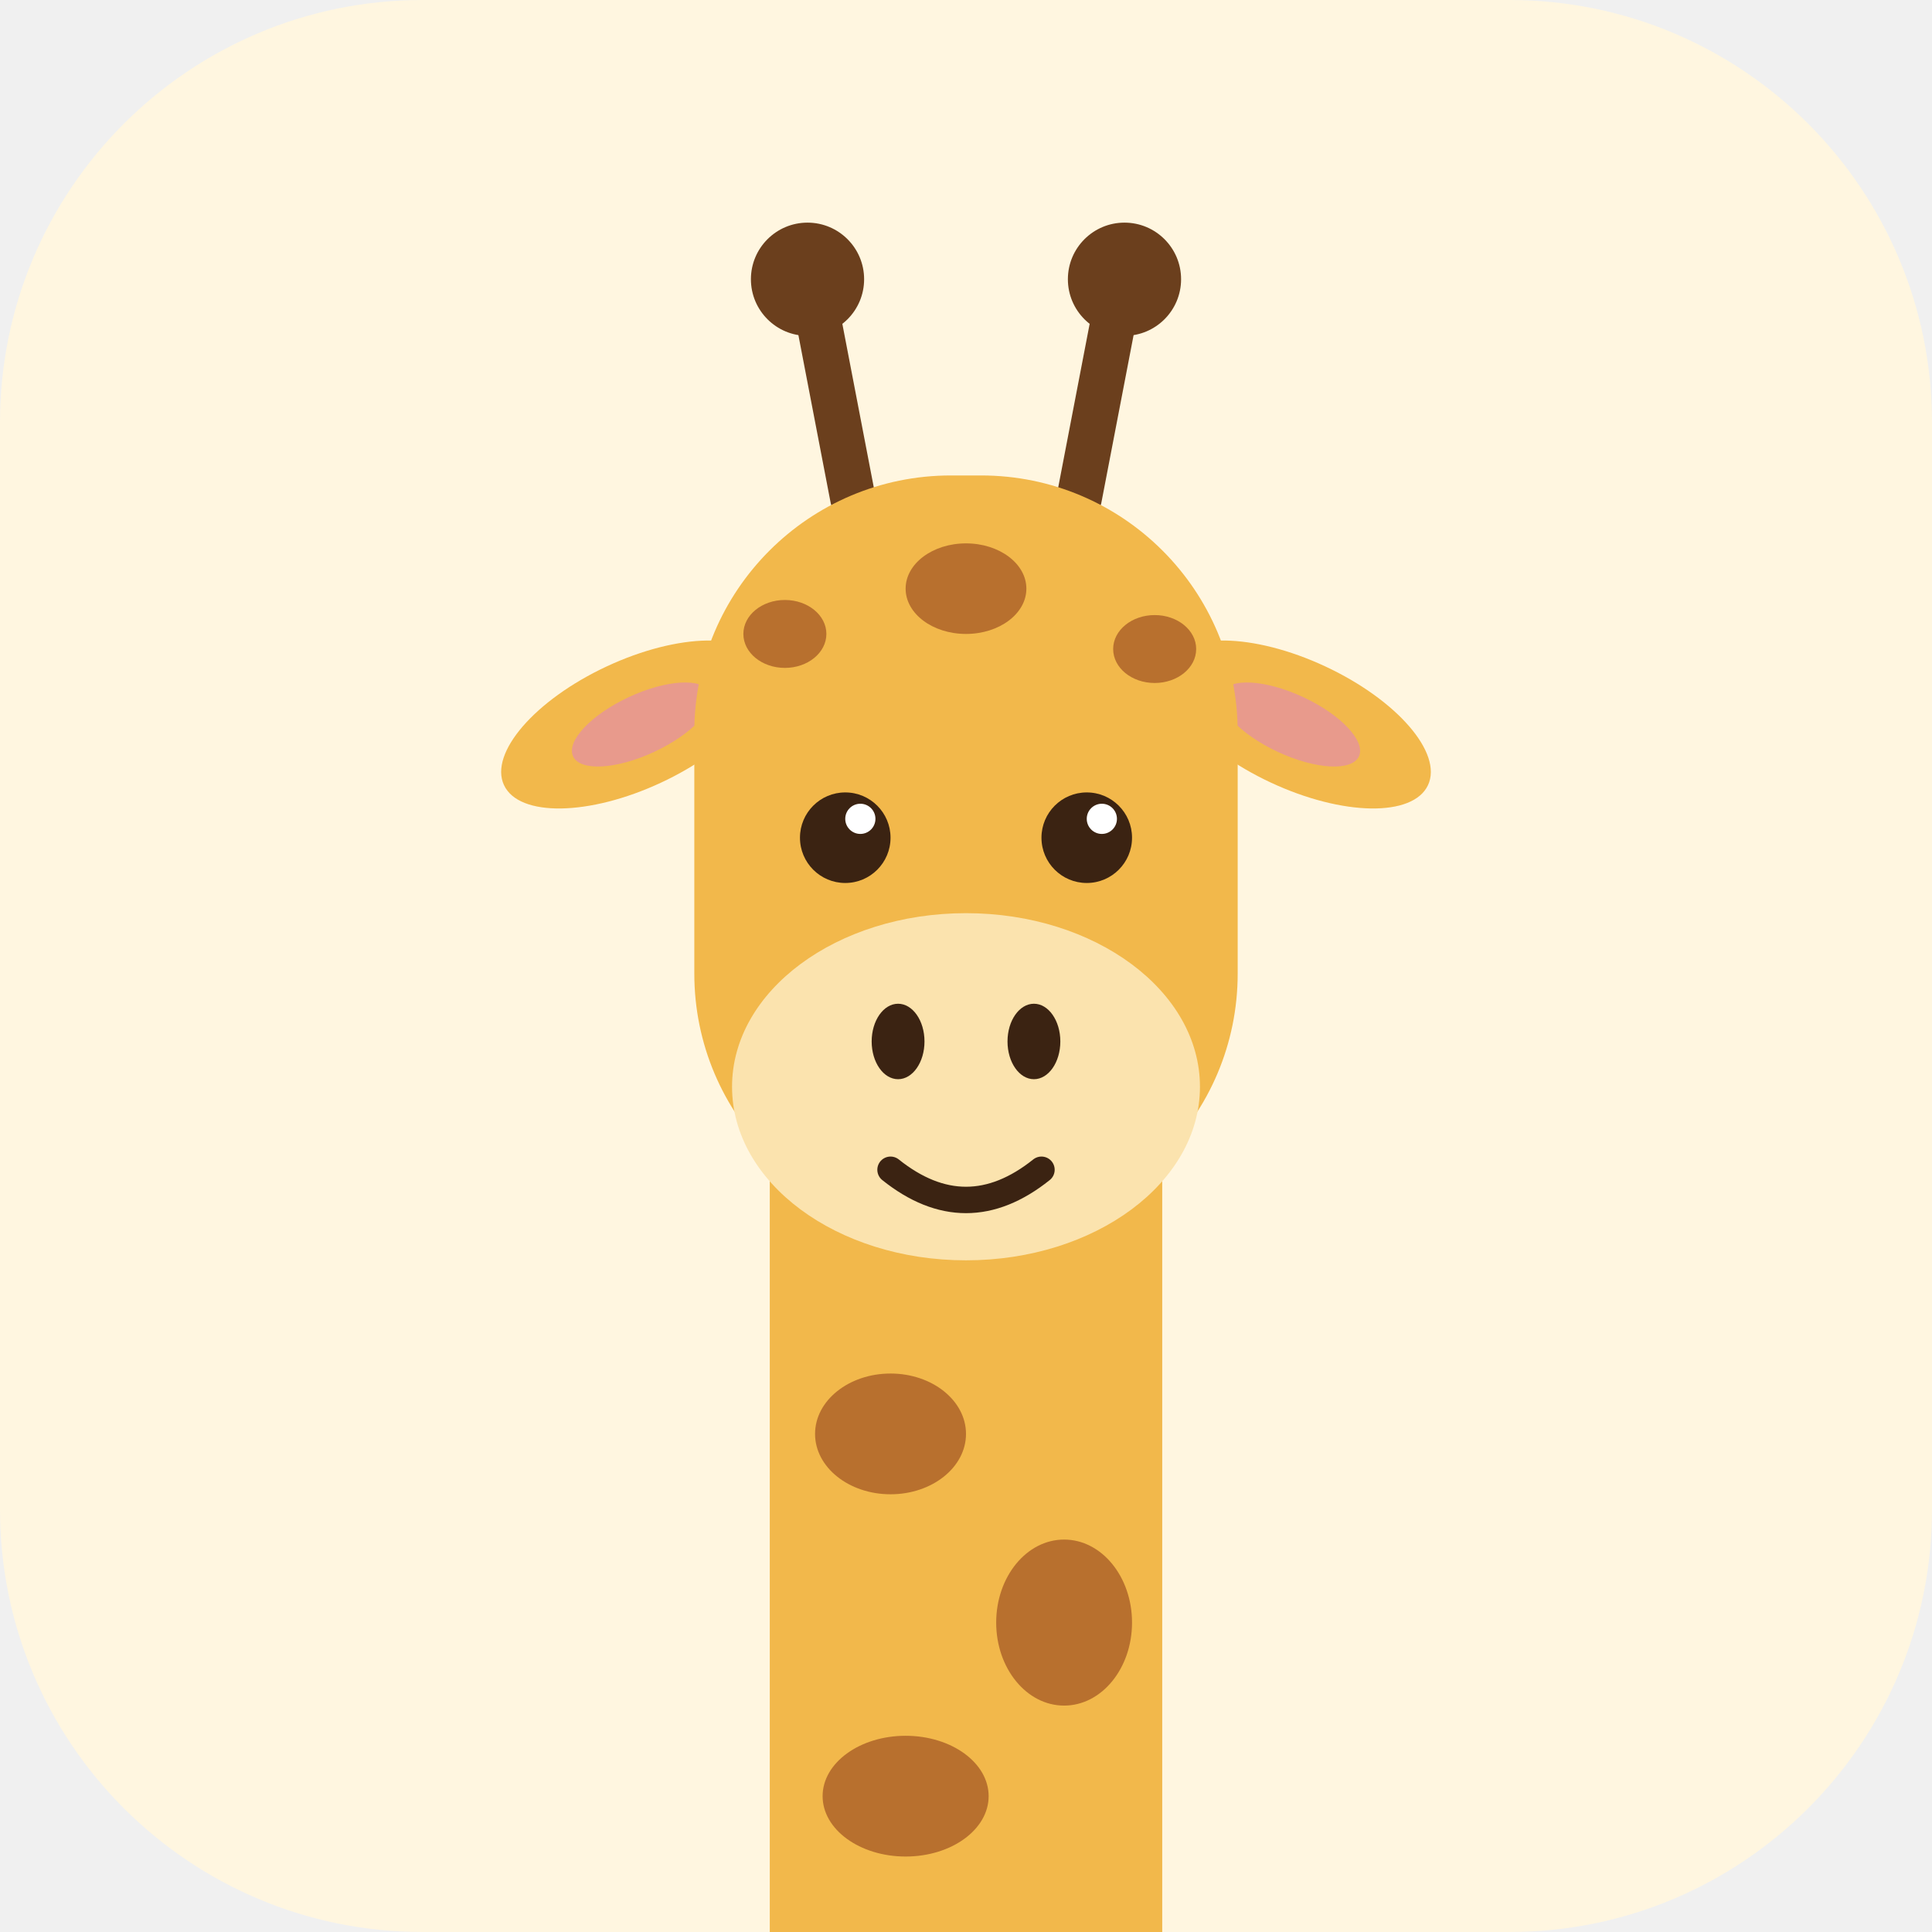
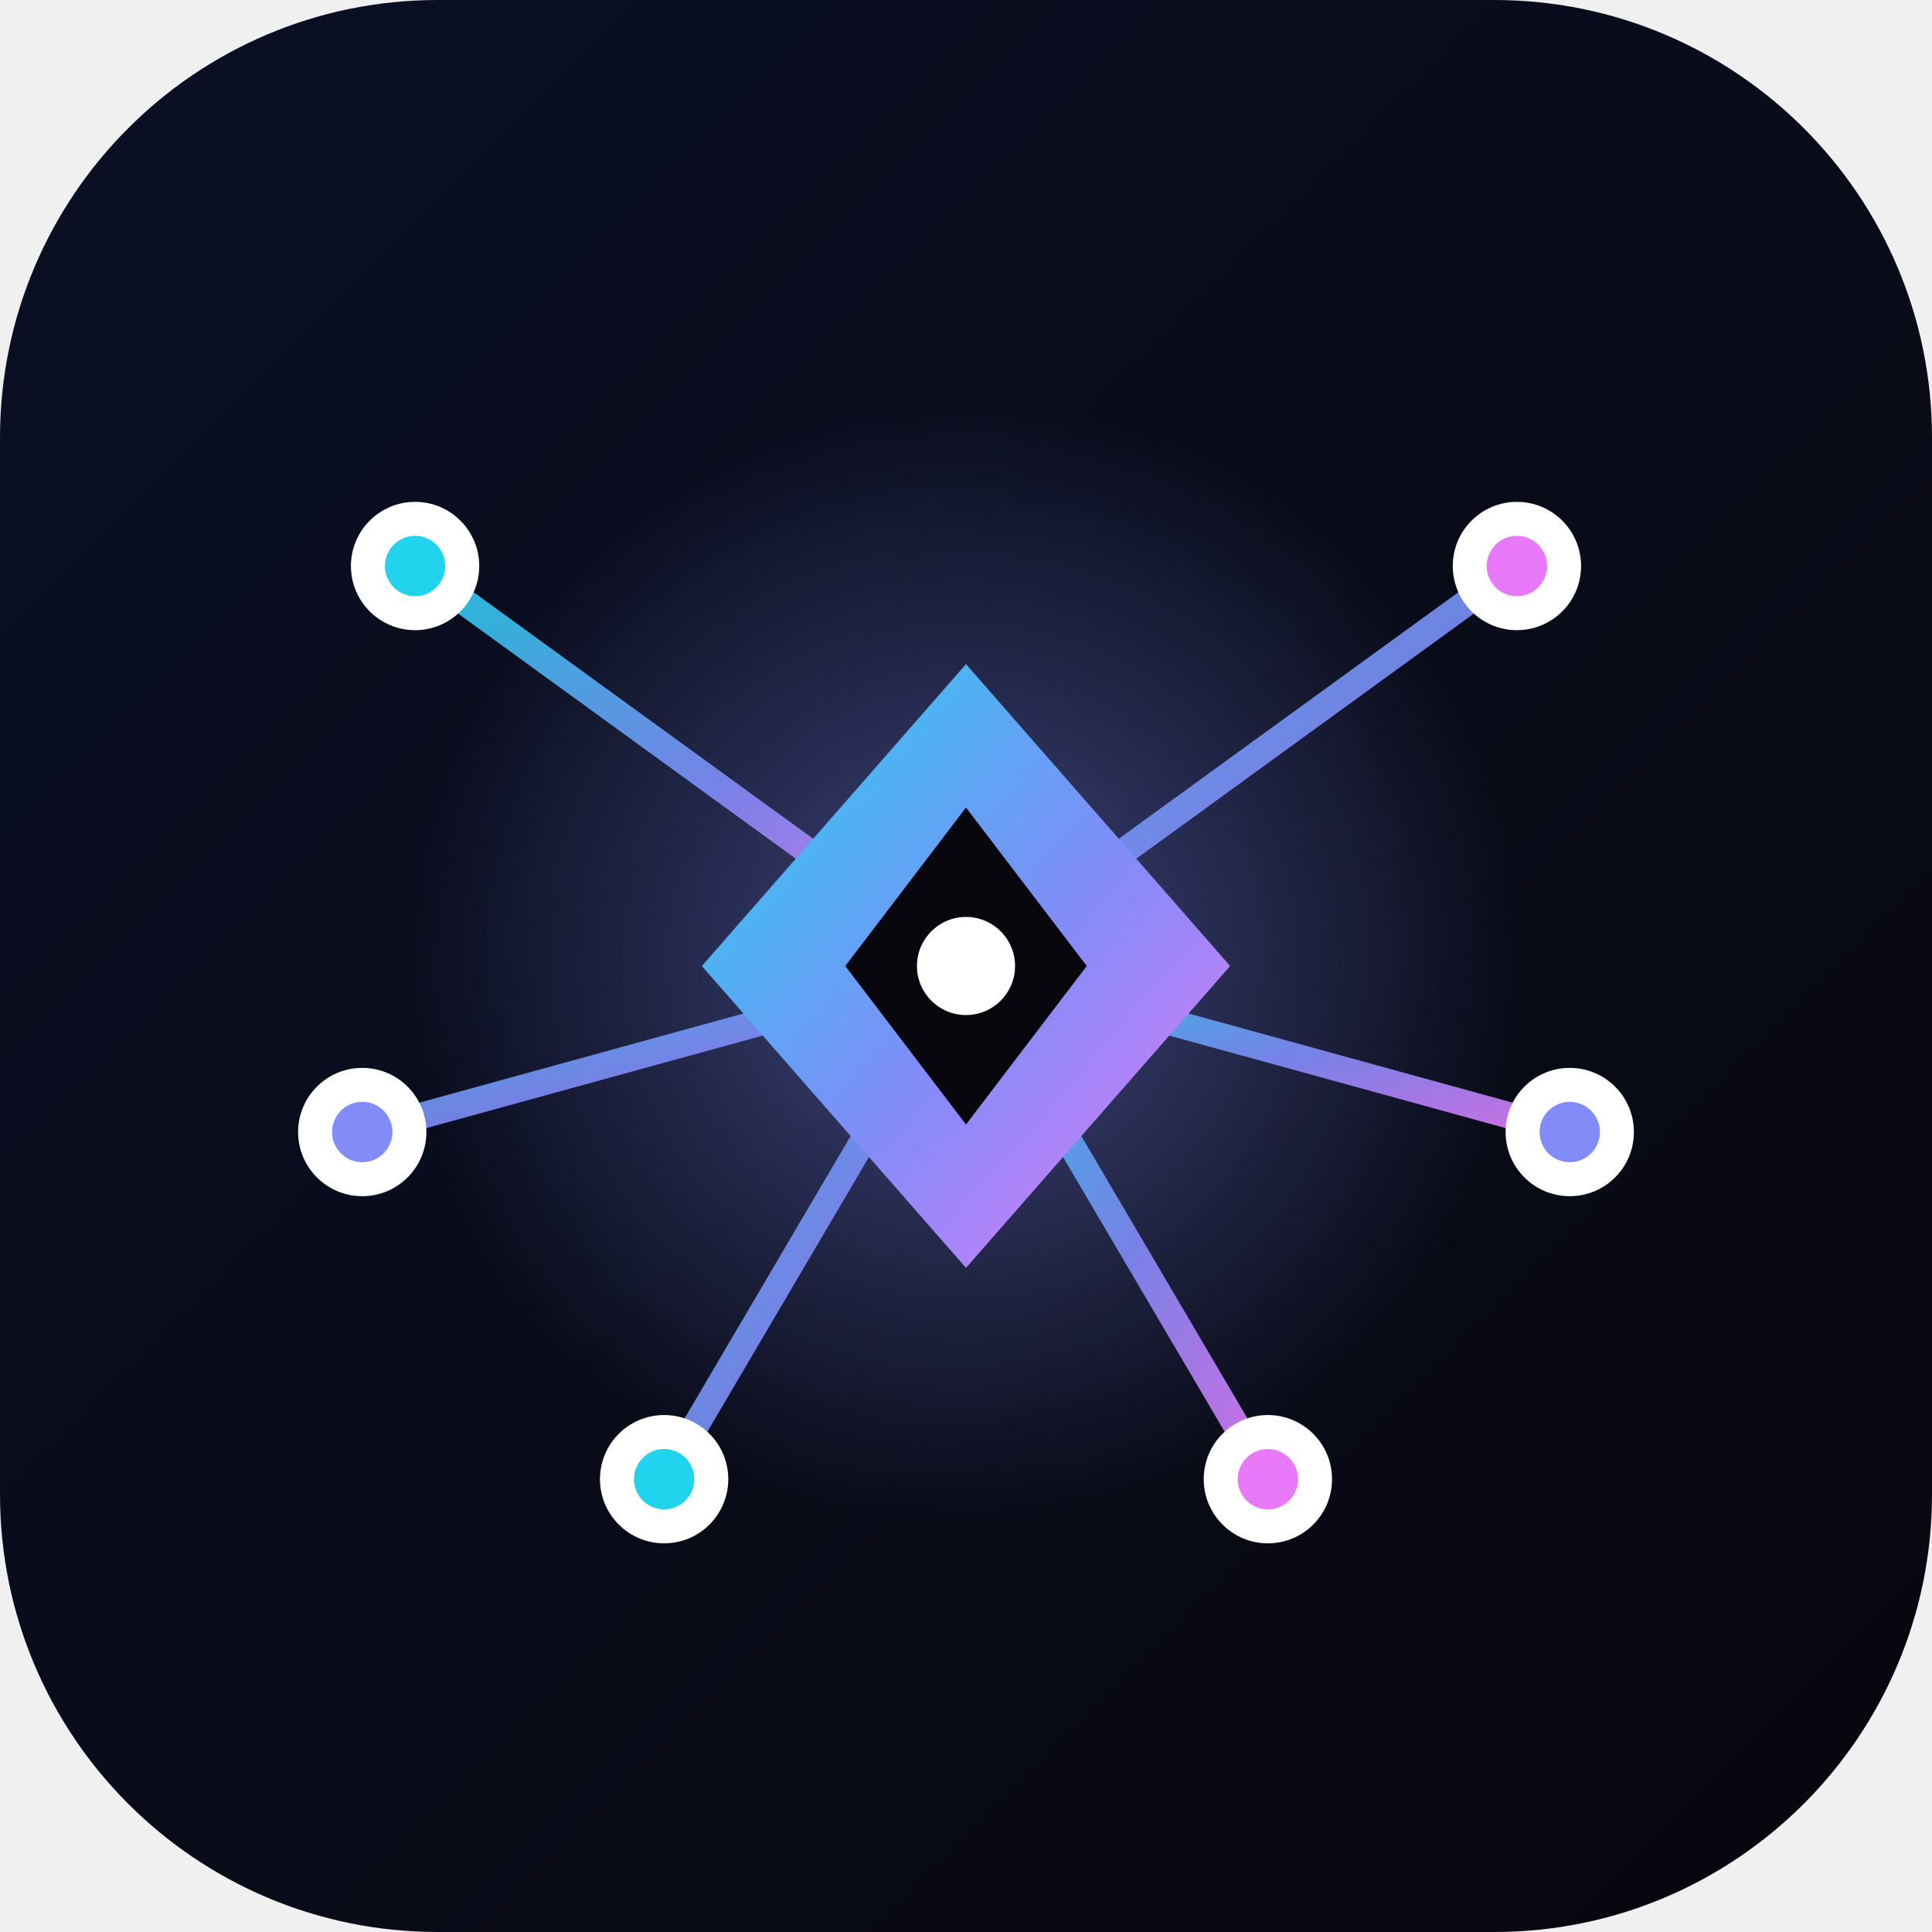
- <svg xmlns="http://www.w3.org/2000/svg" viewBox="0 0 512 512" role="img" aria-label="Ollajev giraffe logo">
-   <rect width="512" height="512" rx="112" fill="#FFF6E0" />
-   <rect x="204" y="300" width="104" height="212" fill="#F2B84B" />
-   <g fill="#B8702E">
-     <ellipse cx="236" cy="380" rx="20" ry="16" />
-     <ellipse cx="282" cy="430" rx="18" ry="22" />
-     <ellipse cx="240" cy="476" rx="22" ry="16" />
+ <svg xmlns="http://www.w3.org/2000/svg" viewBox="0 0 512 512" role="img" aria-label="OMNI API logo">
+   <defs>
+     <linearGradient id="bg" x1="0" y1="0" x2="1" y2="1">
+       <stop offset="0" stop-color="#0B1026" />
+       <stop offset="1" stop-color="#07070D" />
+     </linearGradient>
+     <linearGradient id="g" x1="0" y1="0" x2="1" y2="1">
+       <stop offset="0" stop-color="#22D3EE" />
+       <stop offset=".55" stop-color="#818CF8" />
+       <stop offset="1" stop-color="#E879F9" />
+     </linearGradient>
+     <radialGradient id="glow" cx=".5" cy=".5" r=".5">
+       <stop offset="0" stop-color="#818CF8" stop-opacity=".45" />
+       <stop offset="1" stop-color="#818CF8" stop-opacity="0" />
+     </radialGradient>
+   </defs>
+   <rect width="512" height="512" rx="116" fill="url(#bg)" />
+   <circle cx="256" cy="256" r="150" fill="url(#glow)" />
+   <g stroke="url(#g)" stroke-width="7" stroke-linecap="round" opacity=".9">
+     <path d="M256 256 L110 150" />
+     <path d="M256 256 L402 150" />
+     <path d="M256 256 L96 300" />
+     <path d="M256 256 L416 300" />
+     <path d="M256 256 L176 392" />
+     <path d="M256 256 L336 392" />
  </g>
-   <g stroke="#6B3F1D" stroke-width="12" stroke-linecap="round">
-     <line x1="226" y1="132" x2="216" y2="80" />
-     <line x1="286" y1="132" x2="296" y2="80" />
+   <g fill="#fff">
+     <circle cx="110" cy="150" r="17" />
+     <circle cx="402" cy="150" r="17" />
+     <circle cx="96" cy="300" r="17" />
+     <circle cx="416" cy="300" r="17" />
+     <circle cx="176" cy="392" r="17" />
+     <circle cx="336" cy="392" r="17" />
  </g>
-   <g fill="#6B3F1D">
-     <circle cx="214" cy="74" r="15" />
-     <circle cx="298" cy="74" r="15" />
+   <g fill="url(#g)">
+     <circle cx="110" cy="150" r="8" fill="#22D3EE" />
+     <circle cx="402" cy="150" r="8" fill="#E879F9" />
+     <circle cx="96" cy="300" r="8" fill="#818CF8" />
+     <circle cx="416" cy="300" r="8" fill="#818CF8" />
+     <circle cx="176" cy="392" r="8" fill="#22D3EE" />
+     <circle cx="336" cy="392" r="8" fill="#E879F9" />
  </g>
-   <ellipse cx="168" cy="192" rx="38" ry="17" transform="rotate(-25 168 192)" fill="#F2B84B" />
-   <ellipse cx="344" cy="192" rx="38" ry="17" transform="rotate(25 344 192)" fill="#F2B84B" />
-   <ellipse cx="170" cy="192" rx="20" ry="8" transform="rotate(-25 170 192)" fill="#E89A8C" />
-   <ellipse cx="342" cy="192" rx="20" ry="8" transform="rotate(25 342 192)" fill="#E89A8C" />
-   <rect x="184" y="126" width="144" height="200" rx="68" fill="#F2B84B" />
-   <g fill="#B8702E">
-     <ellipse cx="256" cy="156" rx="16" ry="12" />
-     <ellipse cx="208" cy="168" rx="11" ry="9" />
-     <ellipse cx="306" cy="172" rx="11" ry="9" />
-   </g>
-   <ellipse cx="256" cy="288" rx="62" ry="46" fill="#FBE3AE" />
-   <g fill="#3B2312">
-     <circle cx="224" cy="222" r="12" />
-     <circle cx="288" cy="222" r="12" />
-     <ellipse cx="238" cy="276" rx="7" ry="10" />
-     <ellipse cx="274" cy="276" rx="7" ry="10" />
-   </g>
-   <g fill="#FFFFFF">
-     <circle cx="228" cy="217" r="4" />
-     <circle cx="292" cy="217" r="4" />
-   </g>
-   <path d="M236 310 Q256 326 276 310" fill="none" stroke="#3B2312" stroke-width="7" stroke-linecap="round" />
+   <path d="M256 176 L326 256 L256 336 L186 256 Z" fill="url(#g)" />
+   <path d="M256 214 L288 256 L256 298 L224 256 Z" fill="#07070D" />
+   <circle cx="256" cy="256" r="13" fill="#fff" />
</svg>
